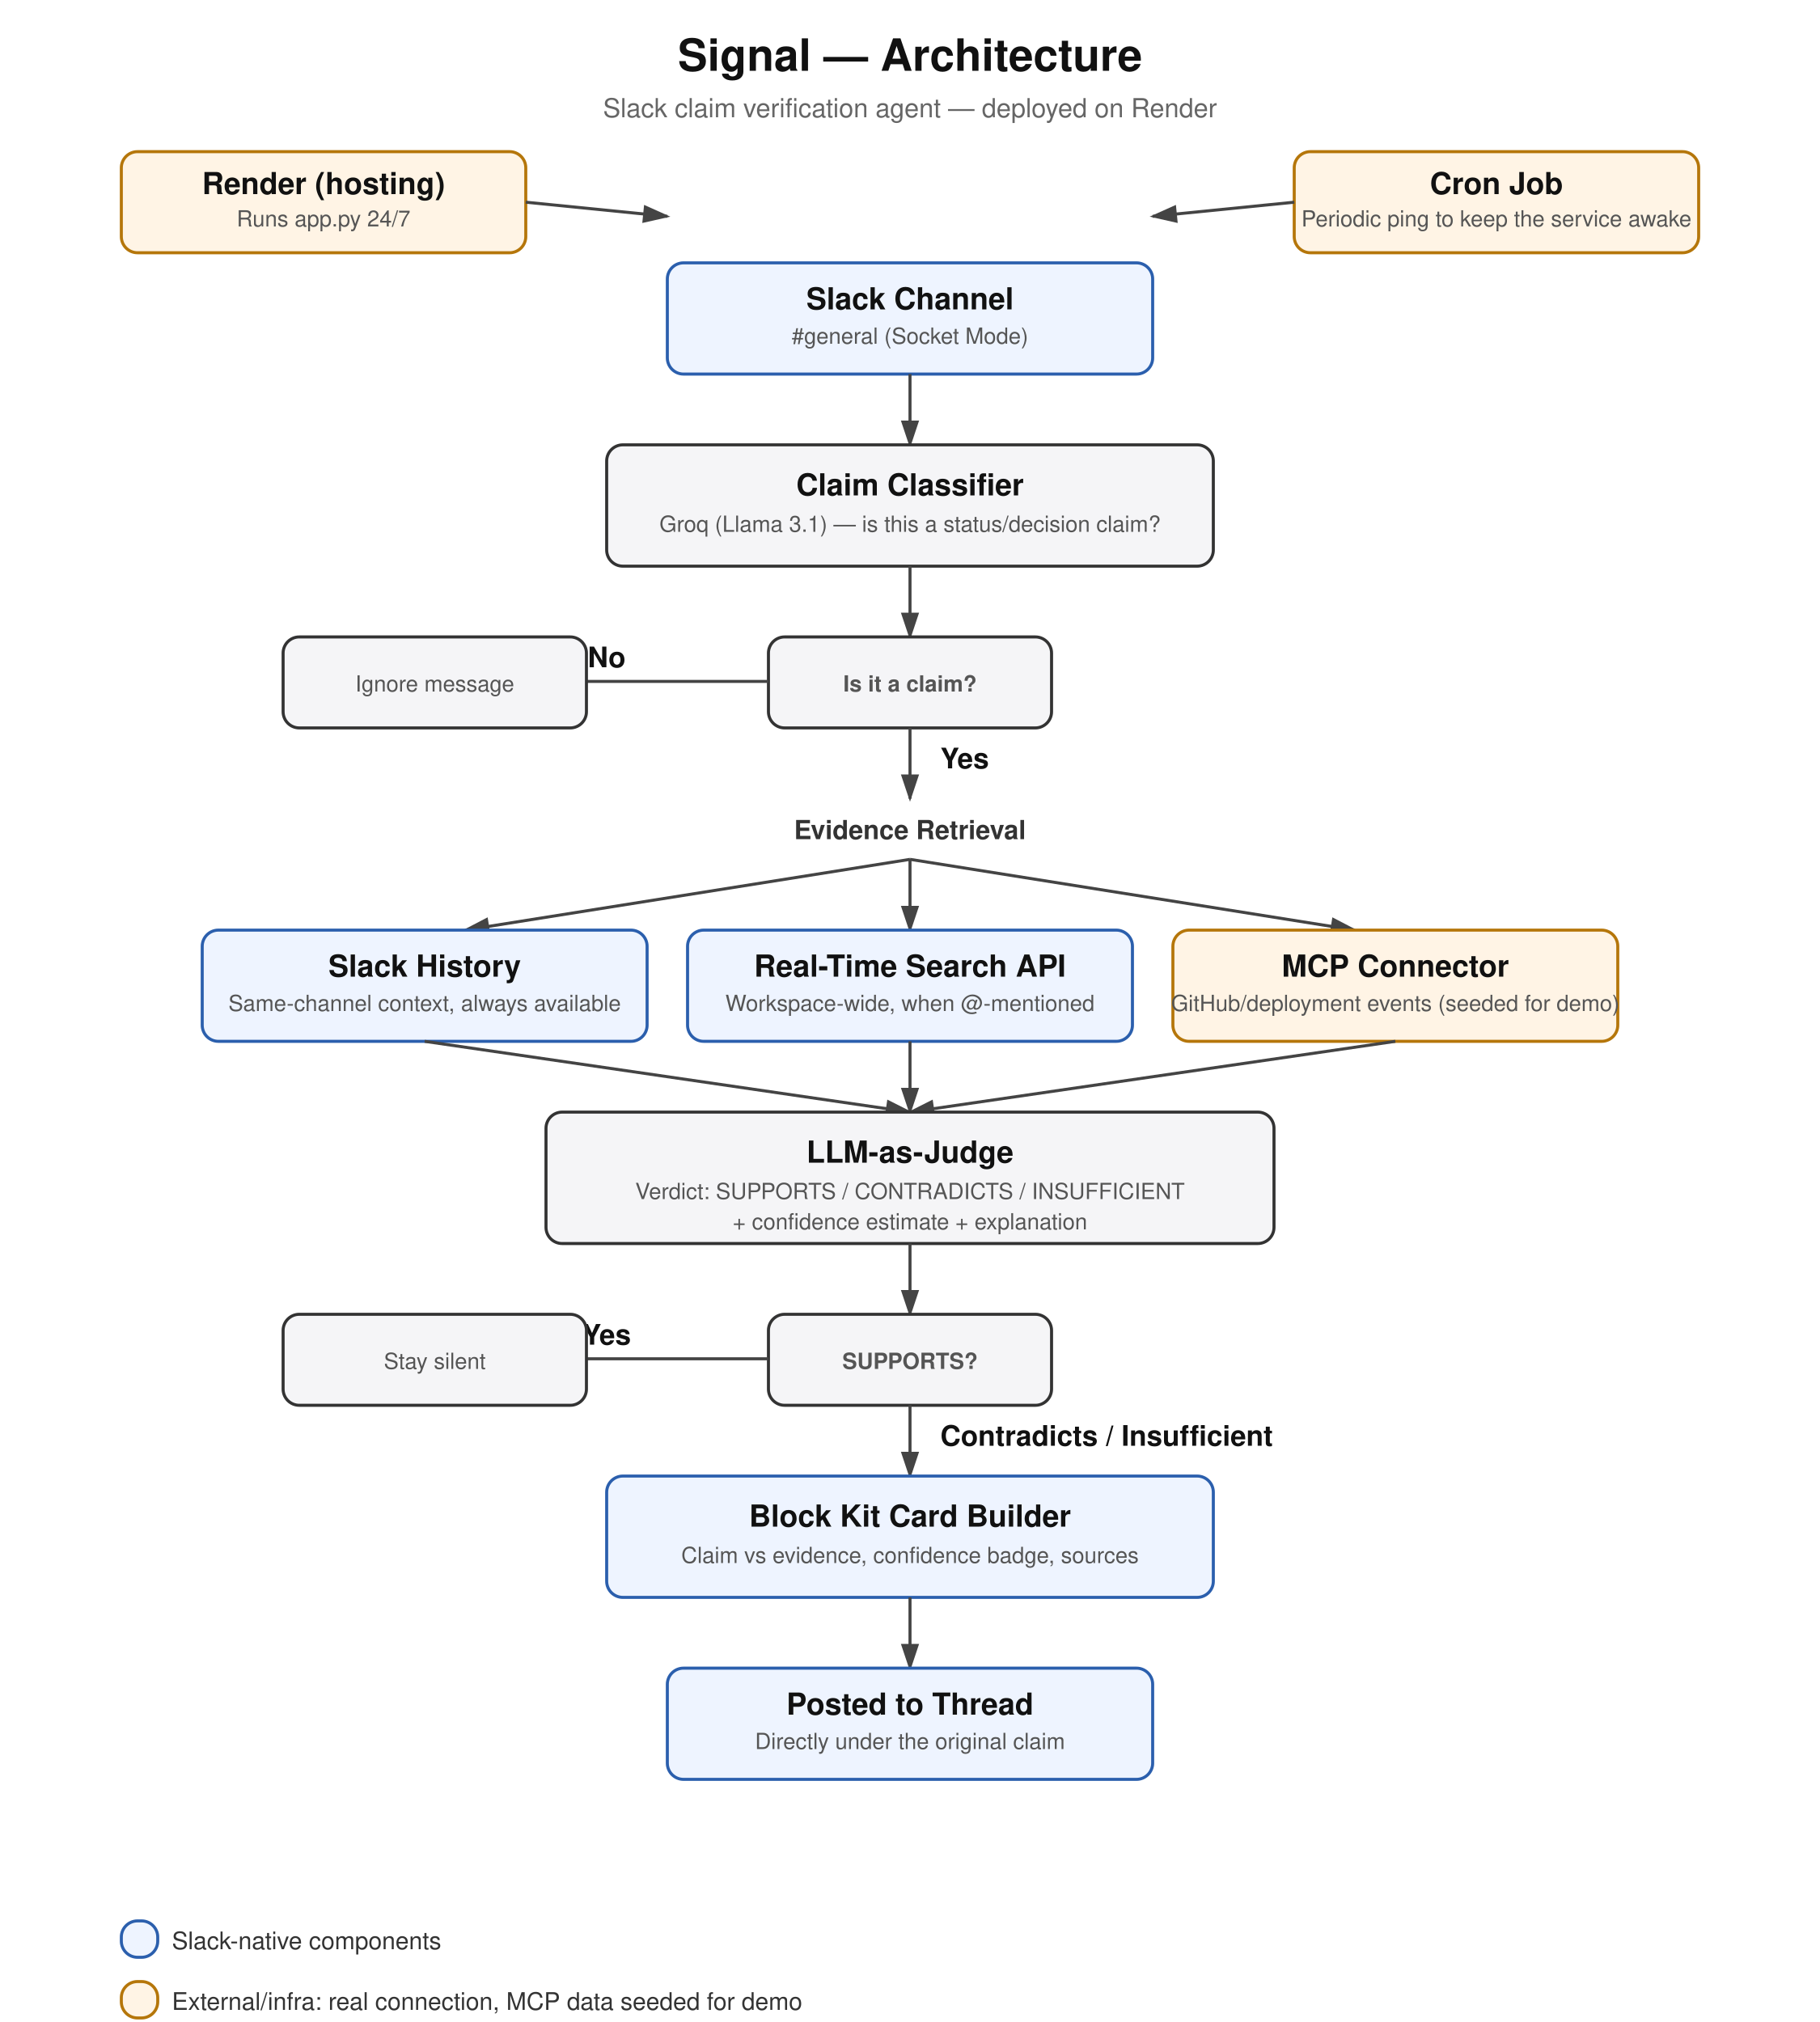
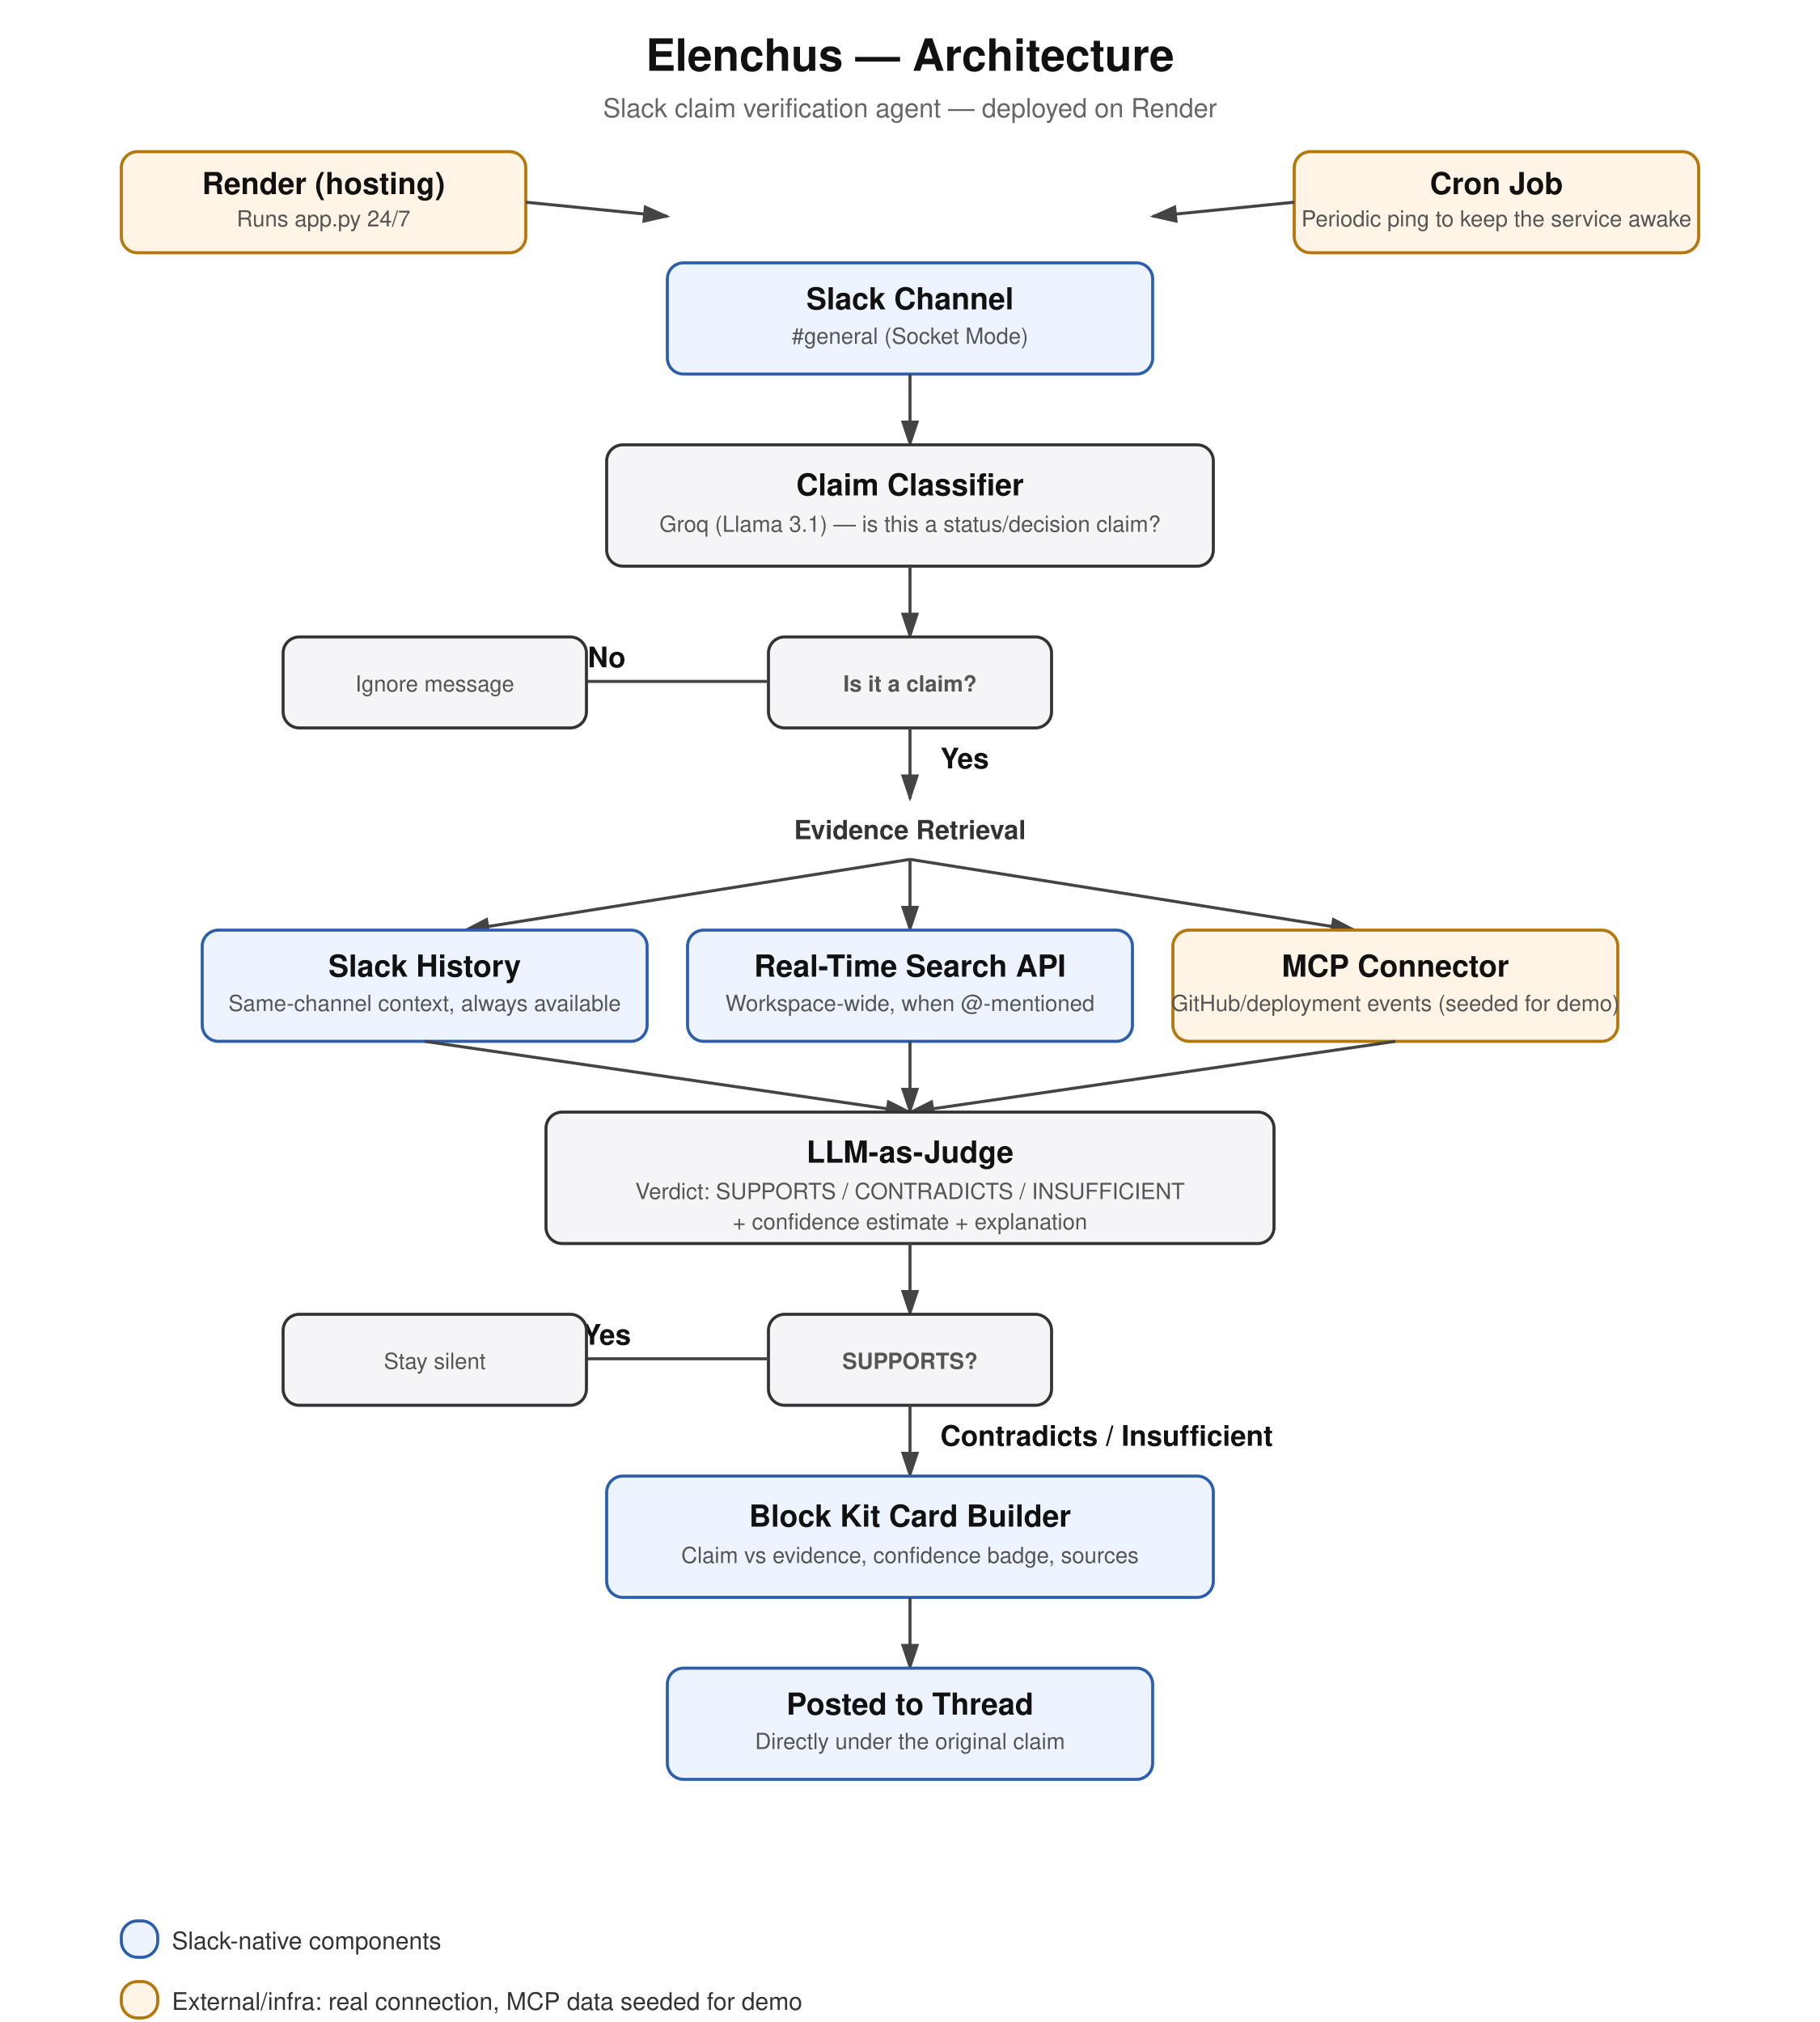
<svg xmlns="http://www.w3.org/2000/svg" viewBox="0 0 900 1000" font-family="Helvetica, Arial, sans-serif">
  <defs>
    <marker id="arrow" markerWidth="10" markerHeight="10" refX="8" refY="3" orient="auto" markerUnits="strokeWidth">
      <path d="M0,0 L0,6 L9,3 z" fill="#444" />
    </marker>
  </defs>
  <style>
    .box { fill: #f5f5f7; stroke: #333; stroke-width: 1.5; rx: 8; }
    .box-accent { fill: #eef4ff; stroke: #2b5fad; stroke-width: 1.5; rx: 8; }
    .box-warn { fill: #fff4e5; stroke: #b5760a; stroke-width: 1.5; rx: 8; }
    .label { font-size: 15px; fill: #111; font-weight: 600; }
    .sublabel { font-size: 11px; fill: #555; }
    .arrow { stroke: #444; stroke-width: 1.5; fill: none; marker-end: url(#arrow); }
    .branch-label { font-size: 14px; fill: #111; font-weight: 700; }
  </style>
-   <text x="450" y="35" text-anchor="middle" font-size="22" font-weight="700" fill="#111">Signal — Architecture</text>
+   <text x="450" y="35" text-anchor="middle" font-size="22" font-weight="700" fill="#111">Elenchus — Architecture</text>
  <text x="450" y="58" text-anchor="middle" font-size="13" fill="#666">Slack claim verification agent — deployed on Render</text>
  <rect x="60" y="75" width="200" height="50" class="box-warn" />
  <text x="160" y="96" text-anchor="middle" class="label" font-size="13">Render (hosting)</text>
  <text x="160" y="112" text-anchor="middle" class="sublabel">Runs app.py 24/7</text>
  <rect x="640" y="75" width="200" height="50" class="box-warn" />
  <text x="740" y="96" text-anchor="middle" class="label" font-size="13">Cron Job</text>
  <text x="740" y="112" text-anchor="middle" class="sublabel">Periodic ping to keep the service awake</text>
  <line x1="260" y1="100" x2="330" y2="107" class="arrow" />
  <line x1="640" y1="100" x2="570" y2="107" class="arrow" />
  <rect x="330" y="130" width="240" height="55" class="box-accent" />
  <text x="450" y="153" text-anchor="middle" class="label">Slack Channel</text>
  <text x="450" y="170" text-anchor="middle" class="sublabel">#general (Socket Mode)</text>
  <line x1="450" y1="185" x2="450" y2="220" class="arrow" />
  <rect x="300" y="220" width="300" height="60" class="box" />
  <text x="450" y="245" text-anchor="middle" class="label">Claim Classifier</text>
  <text x="450" y="263" text-anchor="middle" class="sublabel">Groq (Llama 3.1) — is this a status/decision claim?</text>
  <line x1="450" y1="280" x2="450" y2="315" class="arrow" />
  <rect x="380" y="315" width="140" height="45" class="box" transform="rotate(0)" />
  <text x="450" y="342" text-anchor="middle" class="sublabel" font-weight="600">Is it a claim?</text>
  <line x1="380" y1="337" x2="220" y2="337" class="arrow" />
  <text x="300" y="330" text-anchor="middle" class="branch-label">No</text>
  <rect x="140" y="315" width="150" height="45" class="box" />
  <text x="215" y="342" text-anchor="middle" class="sublabel">Ignore message</text>
  <line x1="450" y1="360" x2="450" y2="395" class="arrow" />
  <text x="465" y="380" class="branch-label">Yes</text>
  <text x="450" y="415" text-anchor="middle" font-size="13" font-weight="700" fill="#333">Evidence Retrieval</text>
  <line x1="450" y1="425" x2="230" y2="460" class="arrow" />
  <line x1="450" y1="425" x2="450" y2="460" class="arrow" />
  <line x1="450" y1="425" x2="670" y2="460" class="arrow" />
  <rect x="100" y="460" width="220" height="55" class="box-accent" />
  <text x="210" y="483" text-anchor="middle" class="label" font-size="13">Slack History</text>
  <text x="210" y="500" text-anchor="middle" class="sublabel">Same-channel context, always available</text>
  <rect x="340" y="460" width="220" height="55" class="box-accent" />
  <text x="450" y="483" text-anchor="middle" class="label" font-size="13">Real-Time Search API</text>
  <text x="450" y="500" text-anchor="middle" class="sublabel">Workspace-wide, when @-mentioned</text>
  <rect x="580" y="460" width="220" height="55" class="box-warn" />
  <text x="690" y="483" text-anchor="middle" class="label" font-size="13">MCP Connector</text>
  <text x="690" y="500" text-anchor="middle" class="sublabel">GitHub/deployment events (seeded for demo)</text>
  <line x1="210" y1="515" x2="450" y2="550" class="arrow" />
  <line x1="450" y1="515" x2="450" y2="550" class="arrow" />
  <line x1="690" y1="515" x2="450" y2="550" class="arrow" />
  <rect x="270" y="550" width="360" height="65" class="box" />
  <text x="450" y="575" text-anchor="middle" class="label">LLM-as-Judge</text>
  <text x="450" y="593" text-anchor="middle" class="sublabel">Verdict: SUPPORTS / CONTRADICTS / INSUFFICIENT</text>
  <text x="450" y="608" text-anchor="middle" class="sublabel">+ confidence estimate + explanation</text>
  <line x1="450" y1="615" x2="450" y2="650" class="arrow" />
  <rect x="380" y="650" width="140" height="45" class="box" />
  <text x="450" y="677" text-anchor="middle" class="sublabel" font-weight="600">SUPPORTS?</text>
  <line x1="380" y1="672" x2="220" y2="672" class="arrow" />
  <text x="300" y="665" text-anchor="middle" class="branch-label">Yes</text>
  <rect x="140" y="650" width="150" height="45" class="box" />
  <text x="215" y="677" text-anchor="middle" class="sublabel">Stay silent</text>
  <line x1="450" y1="695" x2="450" y2="730" class="arrow" />
  <text x="465" y="715" class="branch-label">Contradicts / Insufficient</text>
  <rect x="300" y="730" width="300" height="60" class="box-accent" />
  <text x="450" y="755" text-anchor="middle" class="label">Block Kit Card Builder</text>
  <text x="450" y="773" text-anchor="middle" class="sublabel">Claim vs evidence, confidence badge, sources</text>
  <line x1="450" y1="790" x2="450" y2="825" class="arrow" />
  <rect x="330" y="825" width="240" height="55" class="box-accent" />
  <text x="450" y="848" text-anchor="middle" class="label">Posted to Thread</text>
  <text x="450" y="865" text-anchor="middle" class="sublabel">Directly under the original claim</text>
  <rect x="60" y="950" width="18" height="18" class="box-accent" />
  <text x="85" y="964" font-size="12" fill="#333">Slack-native components</text>
  <rect x="60" y="980" width="18" height="18" class="box-warn" />
  <text x="85" y="994" font-size="12" fill="#333">External/infra: real connection, MCP data seeded for demo</text>
</svg>
